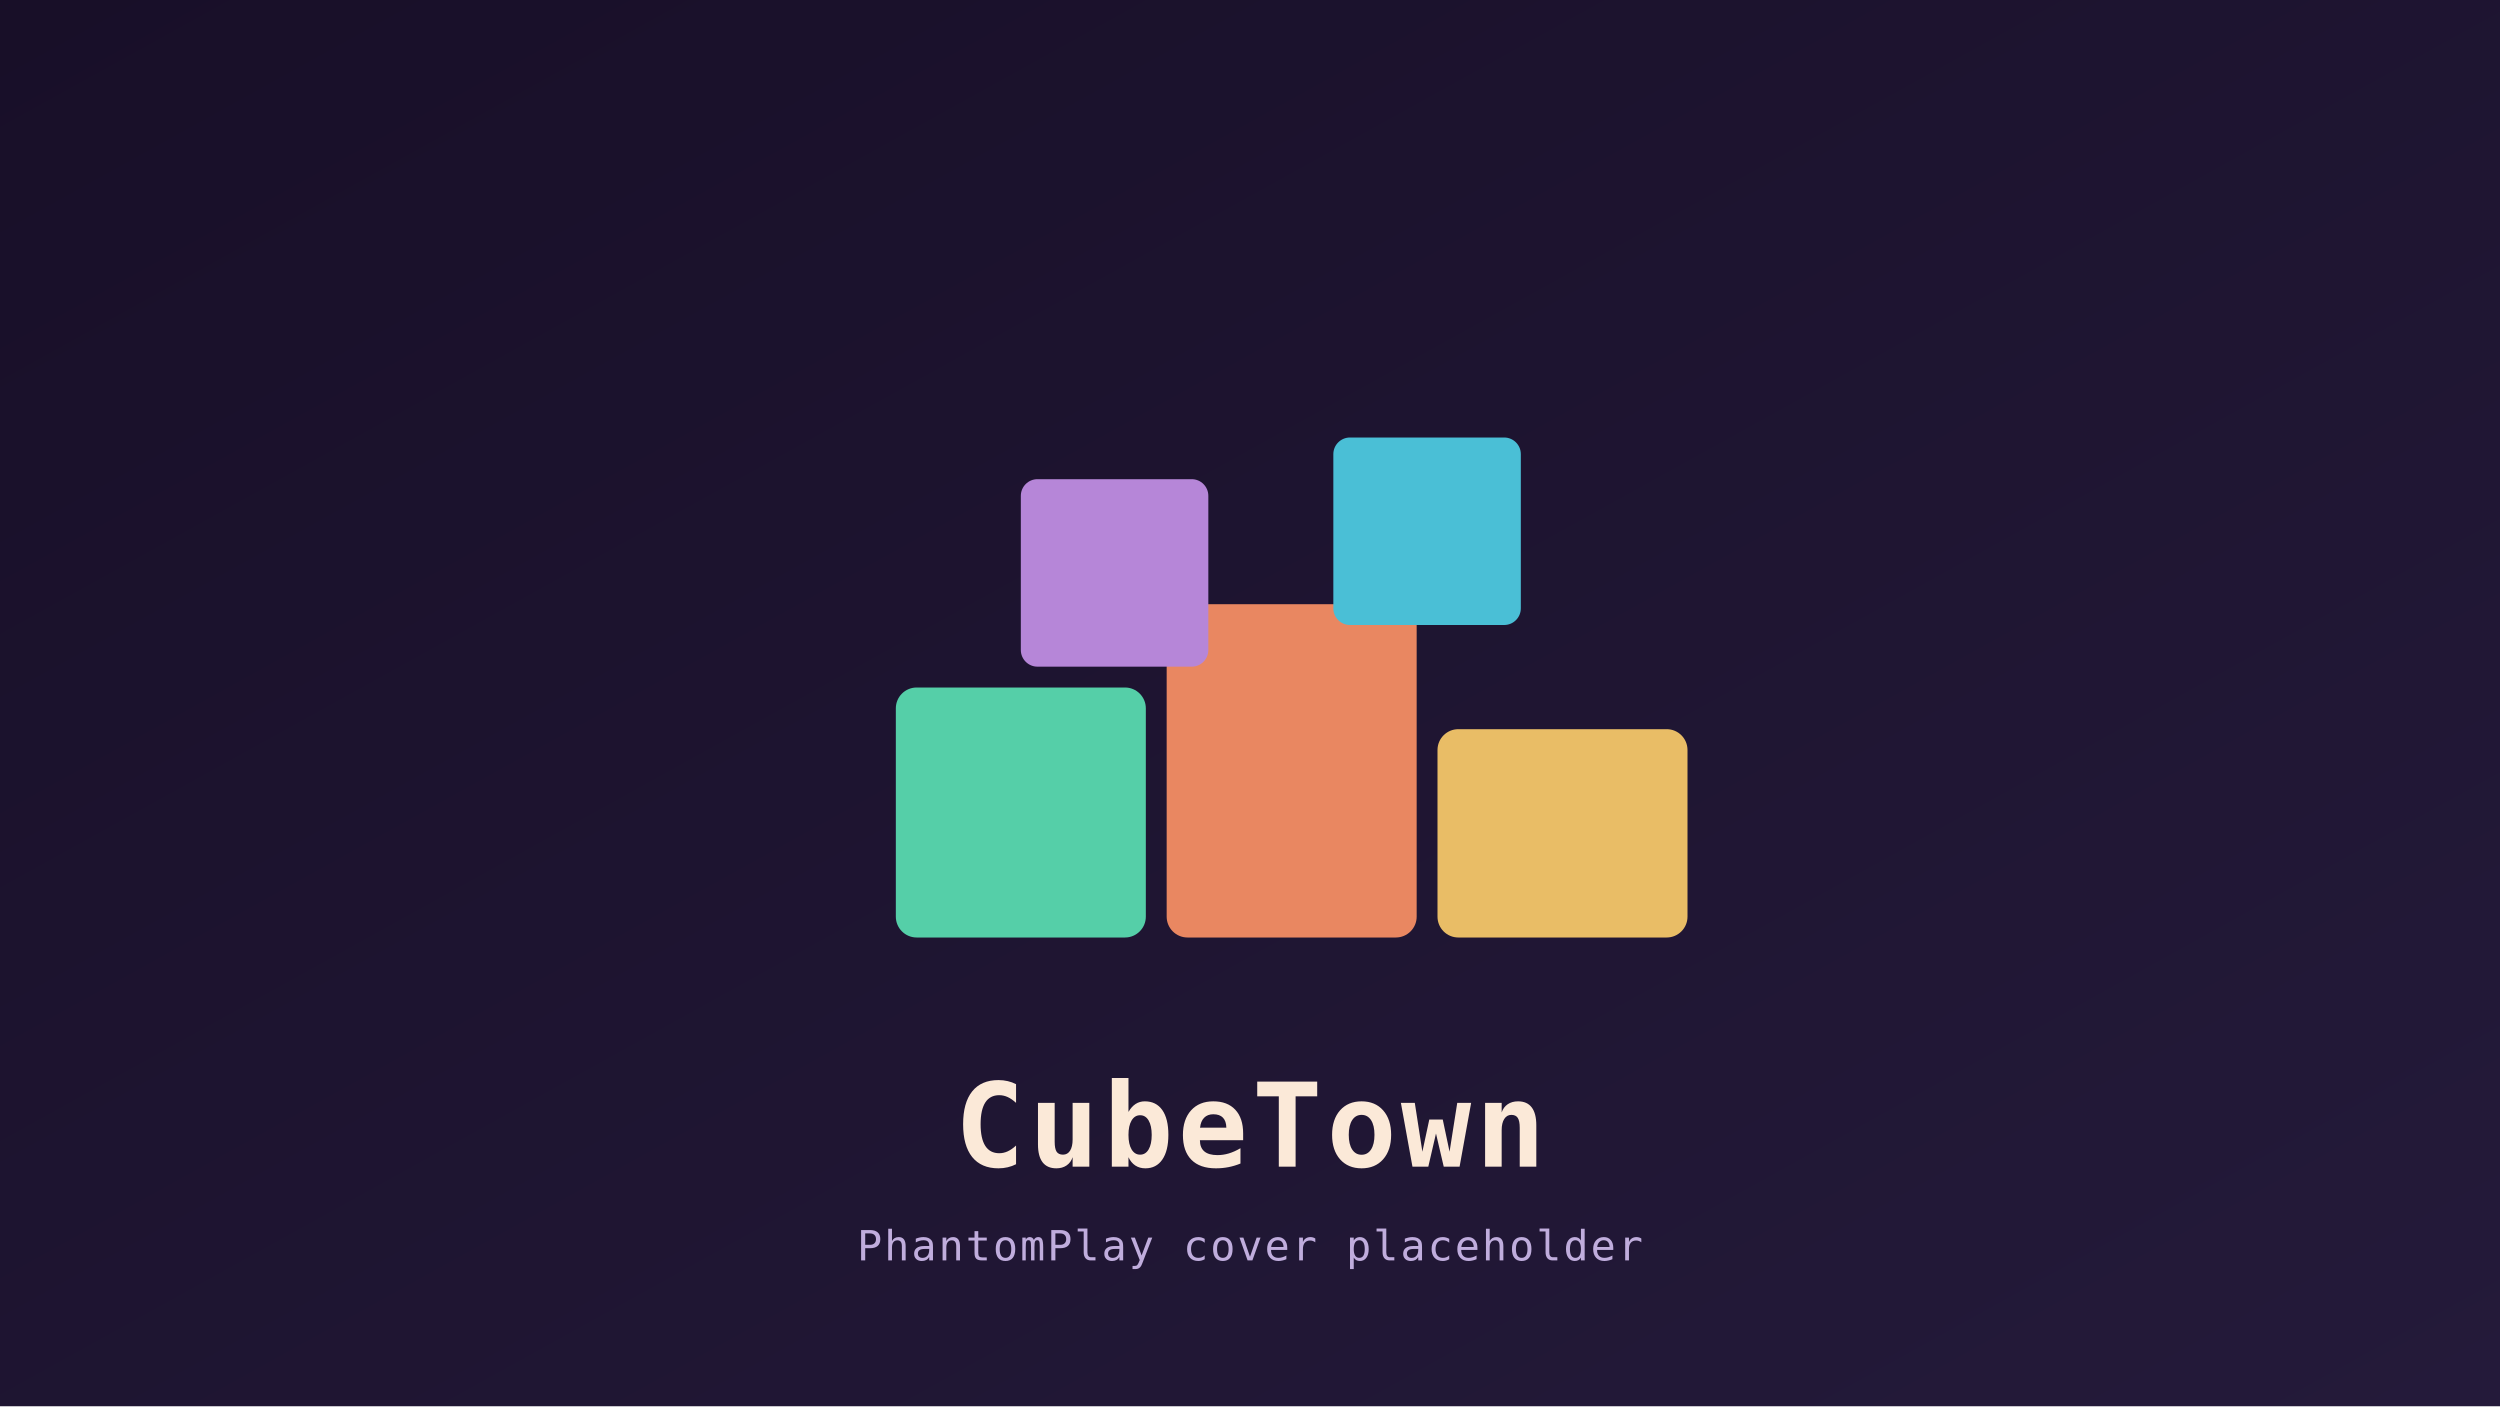
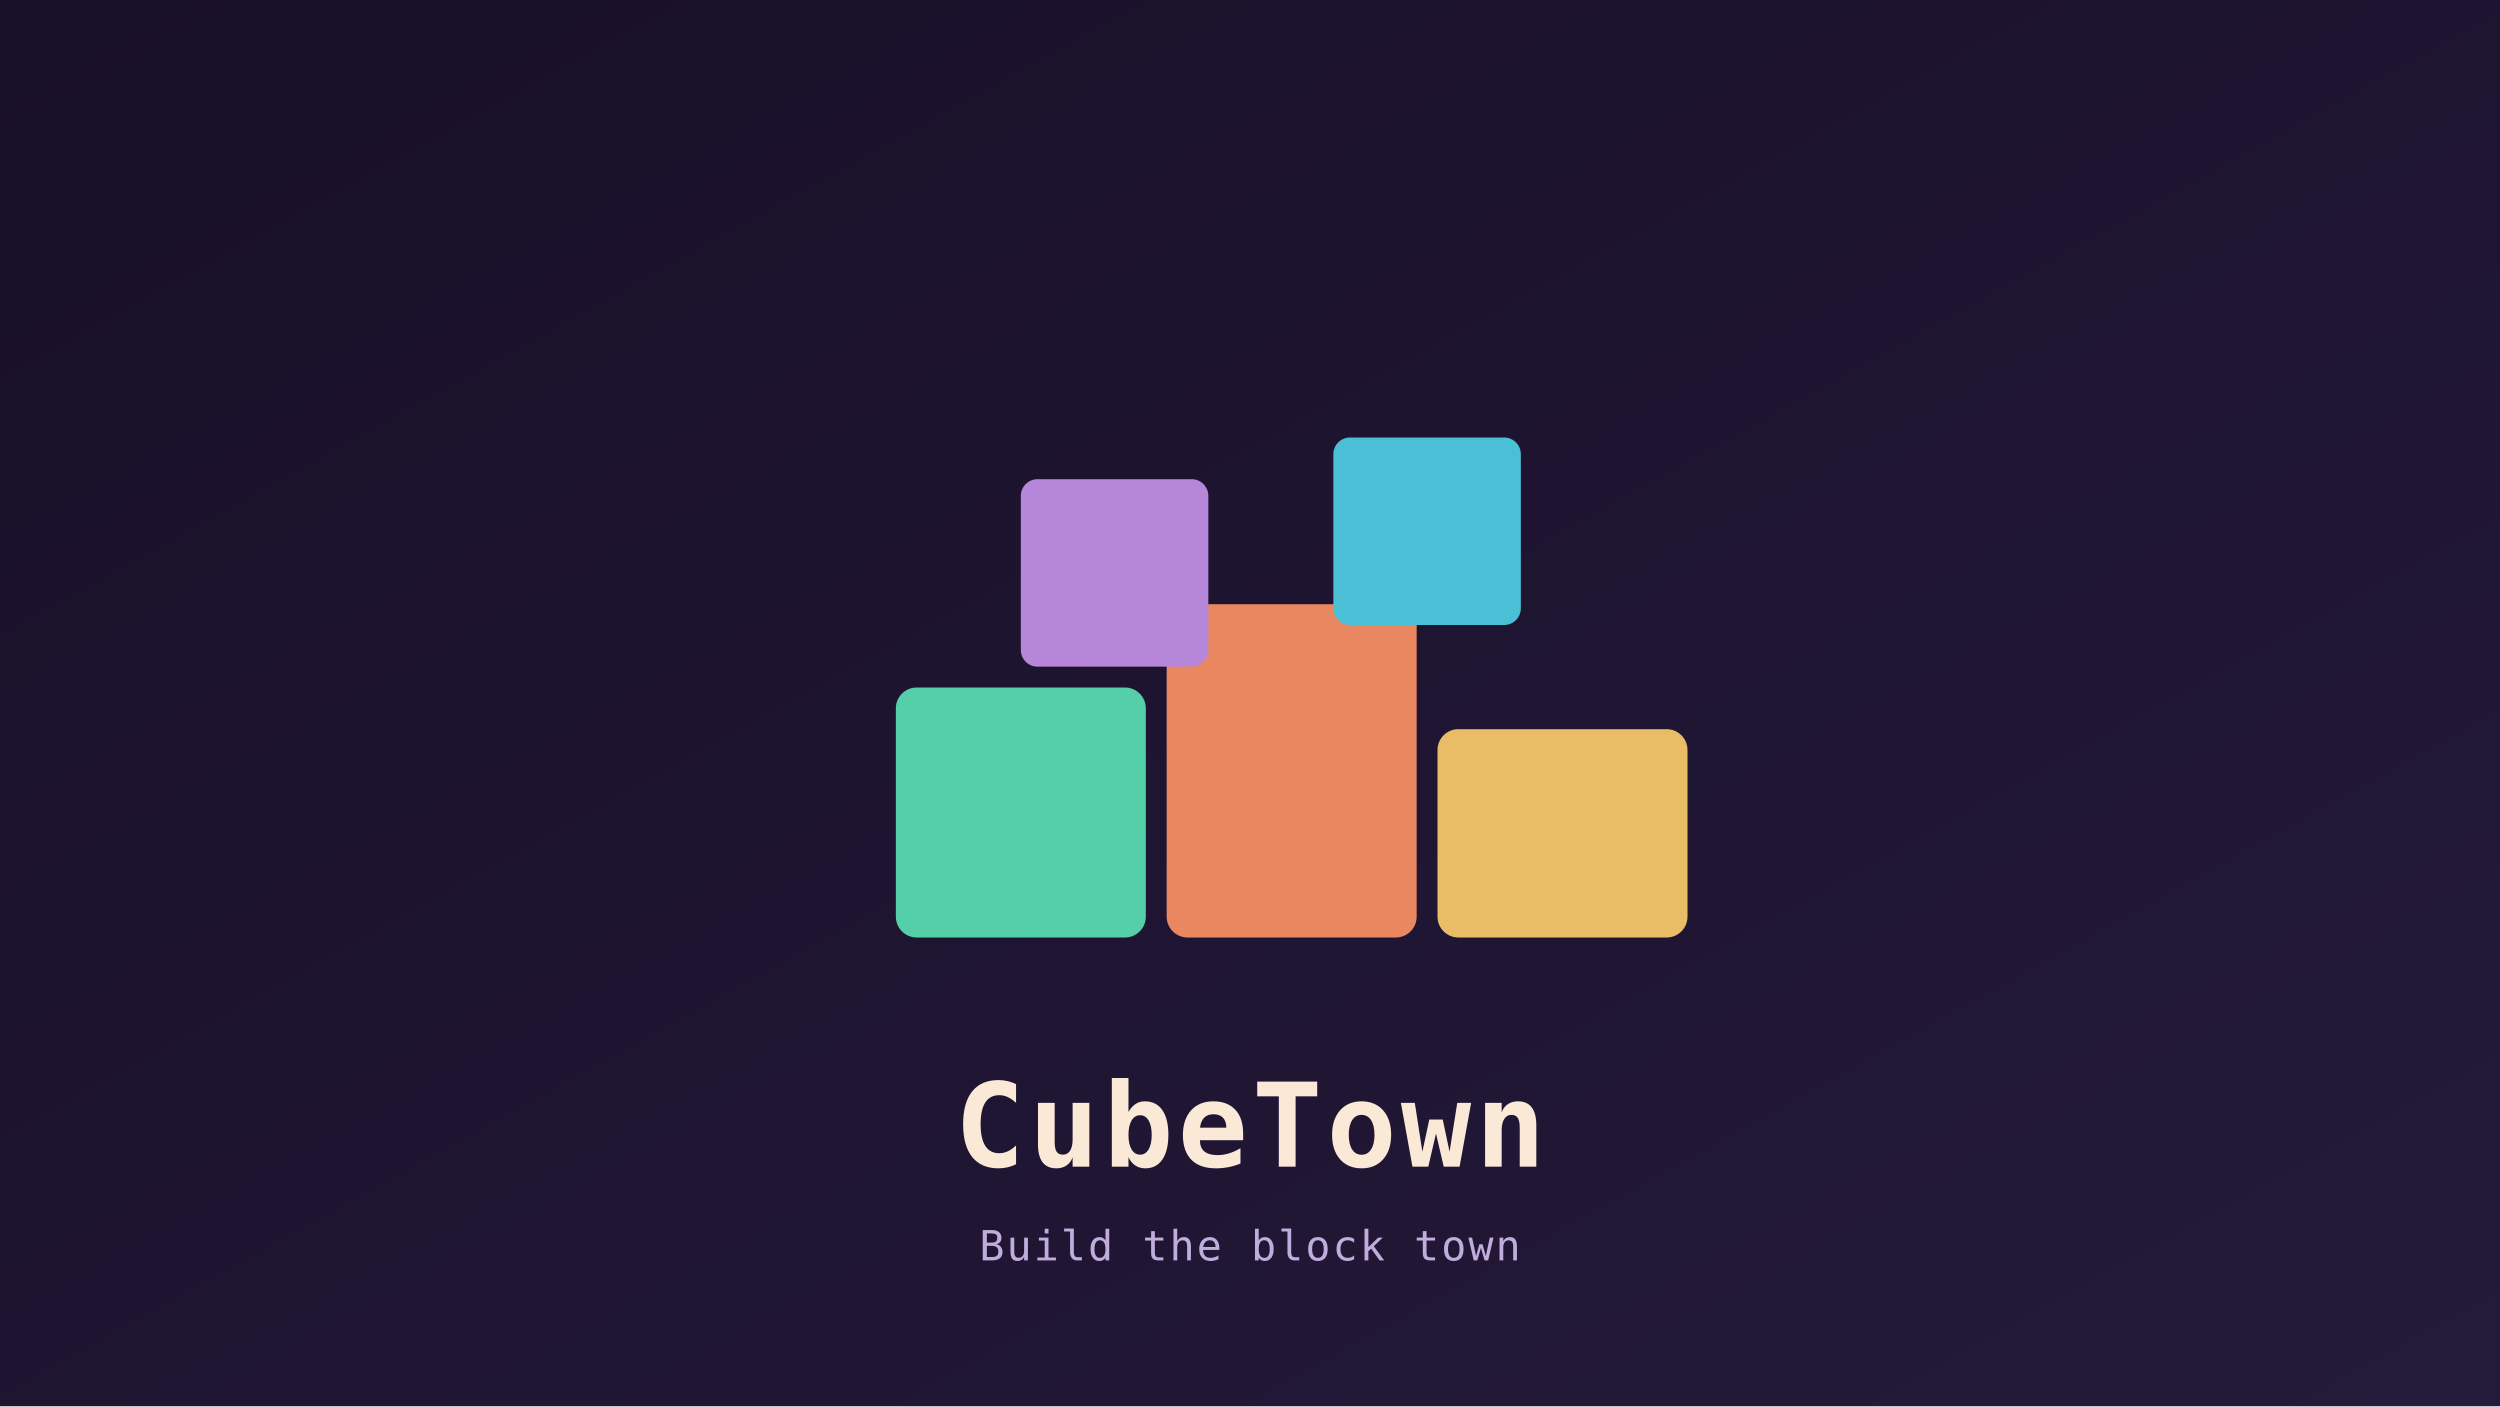
<svg xmlns="http://www.w3.org/2000/svg" width="1200" height="675" viewBox="0 0 1200 675">
  <defs>
    <linearGradient id="bg" x1="0" y1="0" x2="1" y2="1">
      <stop offset="0%" stop-color="#180f28" />
      <stop offset="100%" stop-color="#241a3a" />
    </linearGradient>
  </defs>
  <rect width="1200" height="675" fill="url(#bg)" />
  <g opacity="0.9">
    <rect x="430" y="330" width="120" height="120" rx="10" fill="#5be3b5" />
    <rect x="560" y="290" width="120" height="160" rx="10" fill="#ff9466" />
    <rect x="690" y="350" width="120" height="100" rx="10" fill="#ffcf6b" />
    <rect x="490" y="230" width="90" height="90" rx="8" fill="#c792ea" />
    <rect x="640" y="210" width="90" height="90" rx="8" fill="#4fd1e8" />
  </g>
  <text x="600" y="560" text-anchor="middle" font-family="ui-monospace,Menlo,Consolas,monospace" font-size="56" font-weight="700" fill="#fbe9d8" letter-spacing="2">CubeTown</text>
-   <text x="600" y="605" text-anchor="middle" font-family="ui-monospace,Menlo,Consolas,monospace" font-size="20" fill="#c0addd" letter-spacing="1">PhantomPlay cover placeholder</text>
+   <text x="600" y="605" text-anchor="middle" font-family="ui-monospace,Menlo,Consolas,monospace" font-size="20" fill="#c0addd" letter-spacing="1">Build the block town</text>
</svg>
